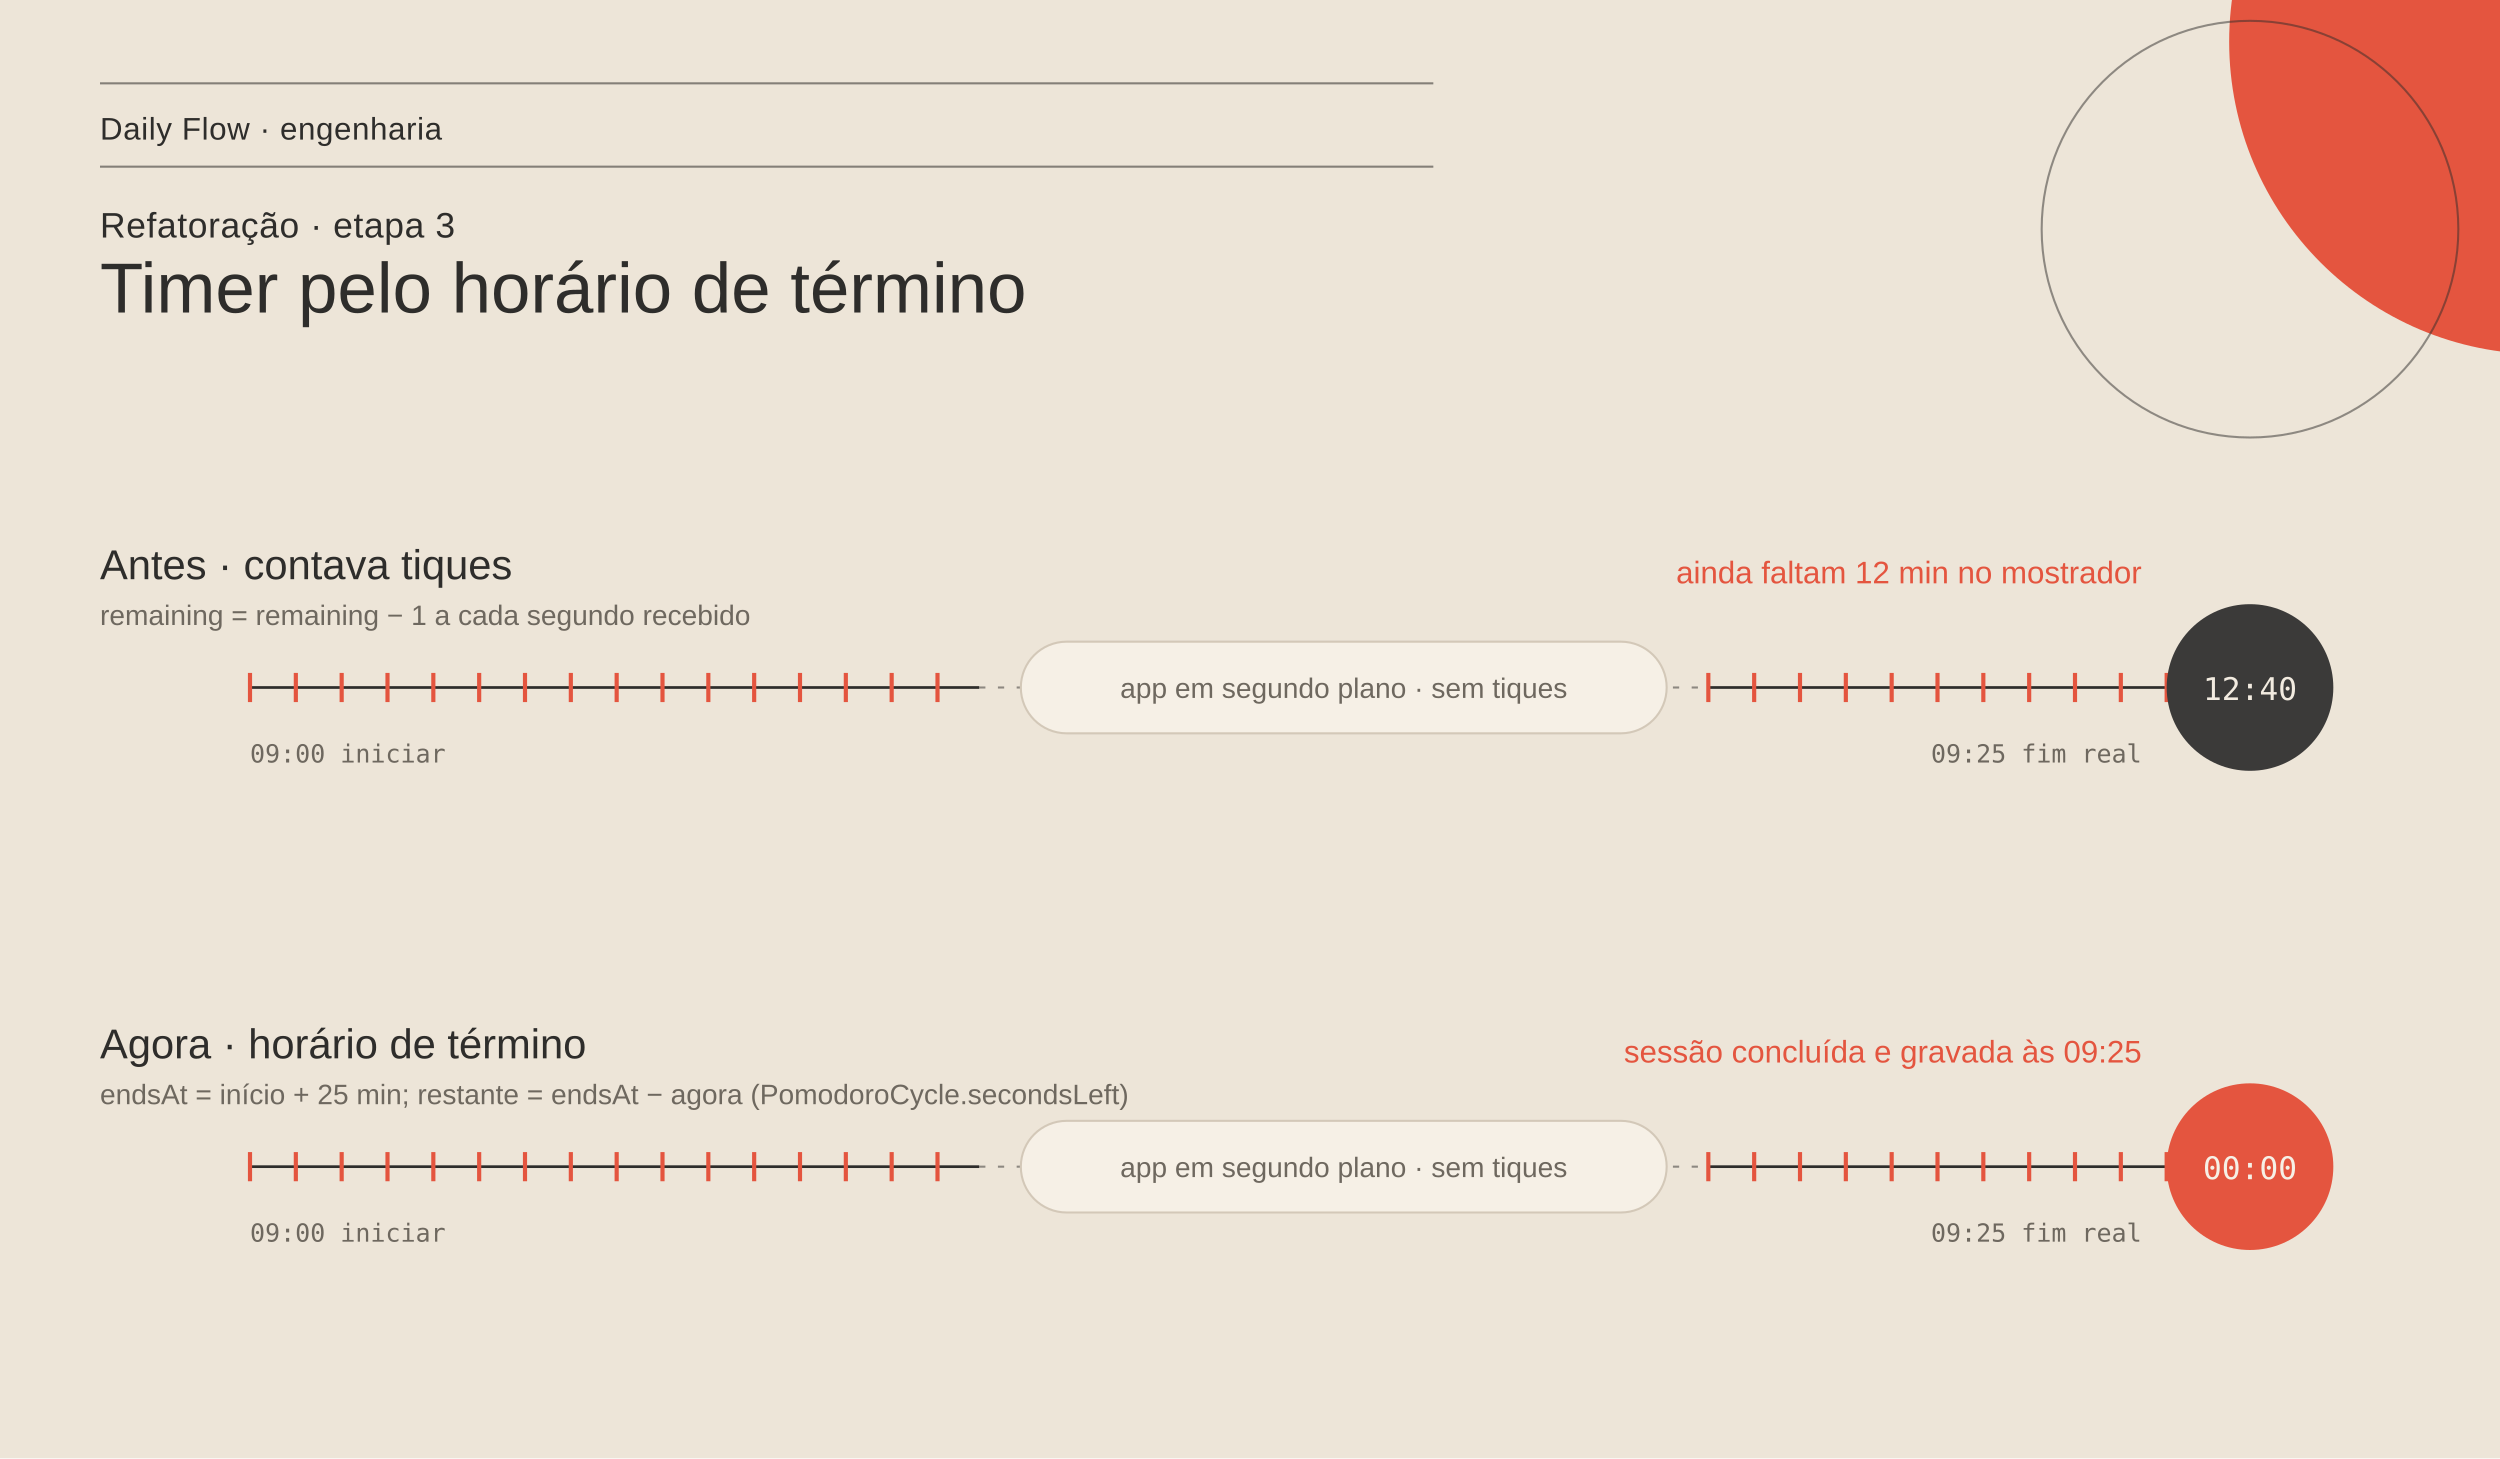
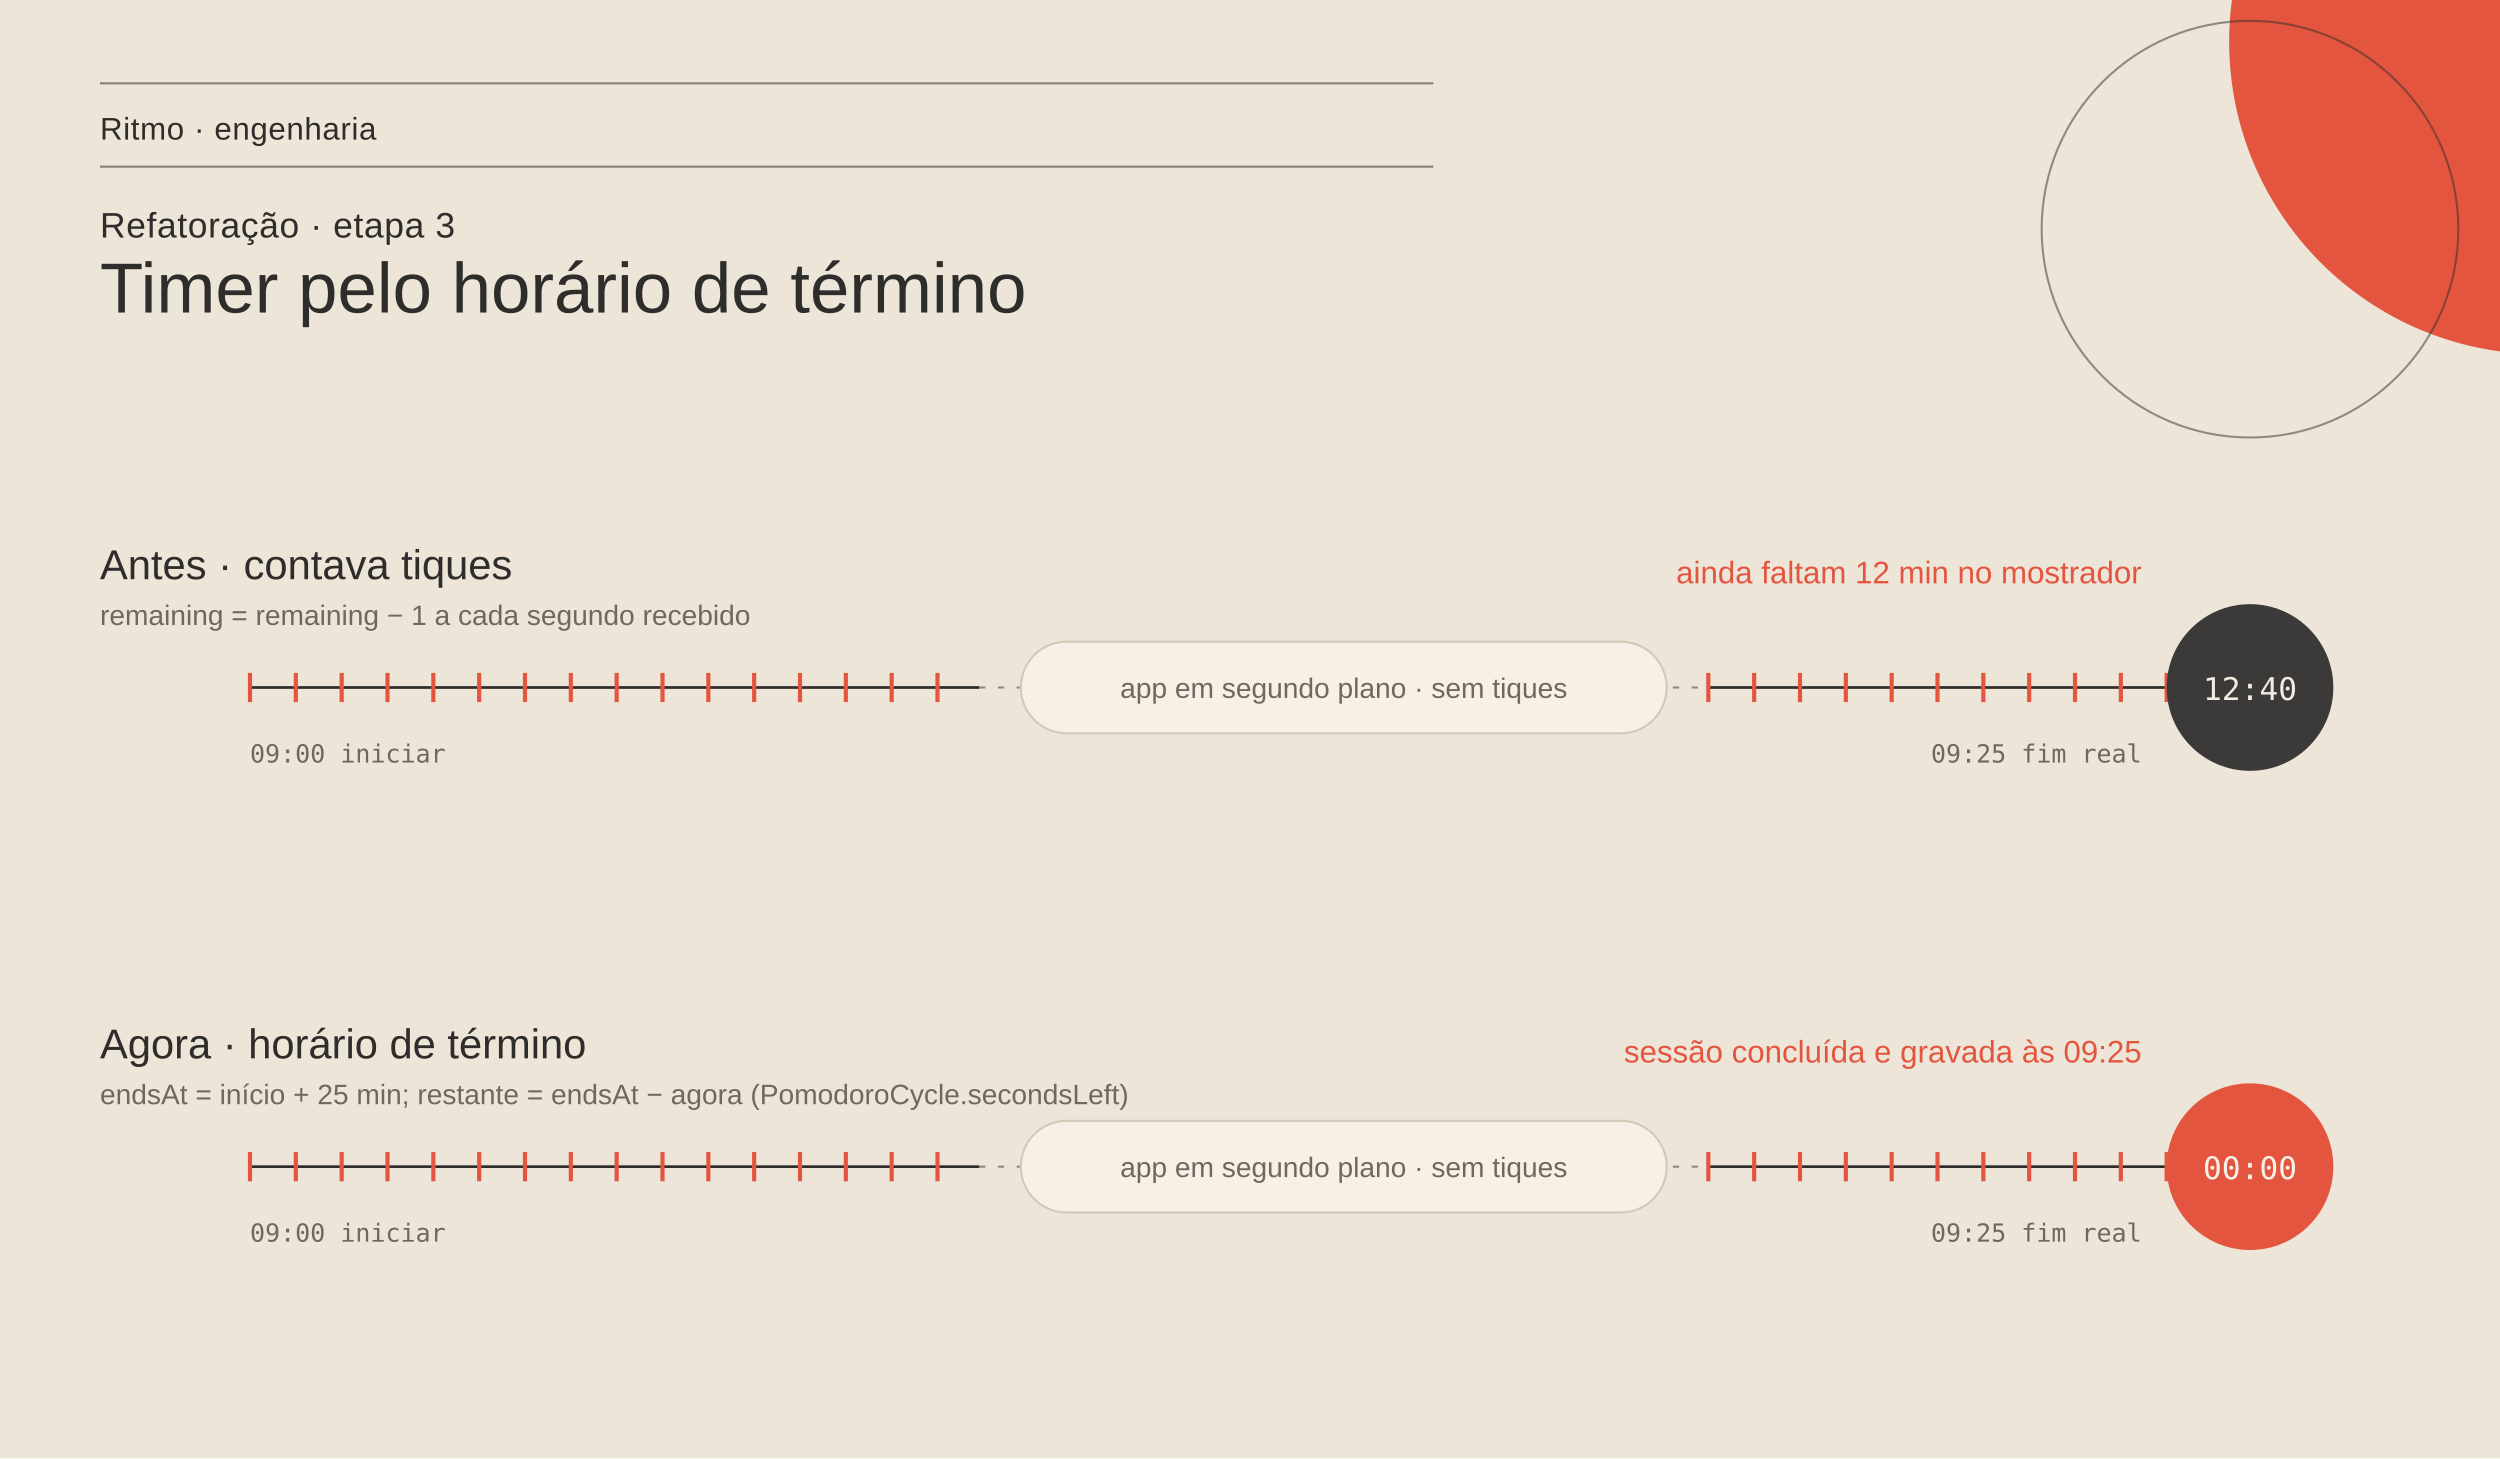
<svg xmlns="http://www.w3.org/2000/svg" width="1200" height="700" viewBox="0 0 1200 700" role="img" aria-labelledby="t d">
  <defs>
    <pattern id="zig" width="9" height="7" patternUnits="userSpaceOnUse">
      <path d="M0 4.5 L2.25 1.5 L4.5 4.5 L6.75 1.5 L9 4.5" fill="none" stroke="#2E2D2B" stroke-width="1" stroke-opacity=".6" />
    </pattern>
  </defs>
  <style>
  text { font-family: Jost, Futura, 'Century Gothic', 'Avenir Next', 'Segoe UI', Arial, sans-serif; fill: #2E2D2B; }
  .eyebrow { font-size: 15px; font-weight: 400; letter-spacing: .3px; }
  .title { font-size: 34px; font-weight: 300; }
  .h { font-size: 18px; font-weight: 500; }
  .s { font-size: 13.5px; fill: #6E685F; }
  .n { font-size: 15px; font-weight: 500; fill: #E4553F; }
  .on { fill: #F2EBE0; }
  .onm { fill: #B5AEA3; }
  .mono { font-family: Consolas, Menlo, 'DejaVu Sans Mono', monospace; }
</style>
  <rect width="1200" height="700" fill="#EDE5D8" />
  <circle cx="1220" cy="20" r="150" fill="#E4553F" />
  <circle cx="1080" cy="110" r="100" fill="none" stroke="#2E2D2B" stroke-opacity=".5" />
  <line x1="48" y1="40" x2="688" y2="40" stroke="#2E2D2B" stroke-opacity=".55" />
-   <text x="48" y="67" class="eyebrow">Daily Flow · engenharia</text>
+   <text x="48" y="67" class="eyebrow">Ritmo · engenharia</text>
  <line x1="48" y1="80" x2="688" y2="80" stroke="#2E2D2B" stroke-opacity=".55" />
  <text x="48" y="114" class="eyebrow" style="font-weight:300;font-size:17px">Refatoração · etapa 3</text>
  <text x="48" y="150" class="title">Timer pelo horário de término</text>
  <text x="48" y="278" class="h" style="font-size:20px">Antes · contava tiques</text>
  <text x="48" y="300" class="s">remaining = remaining − 1 a cada segundo recebido</text>
  <line x1="120" y1="330" x2="470" y2="330" stroke="#2E2D2B" stroke-width="1.3" />
  <line x1="470" y1="330" x2="820" y2="330" stroke="#2E2D2B" stroke-opacity=".5" stroke-dasharray="3 6" />
  <line x1="820" y1="330" x2="1080" y2="330" stroke="#2E2D2B" stroke-width="1.3" />
  <line x1="120" y1="323" x2="120" y2="337" stroke="#E4553F" stroke-width="2" />
  <line x1="142" y1="323" x2="142" y2="337" stroke="#E4553F" stroke-width="2" />
  <line x1="164" y1="323" x2="164" y2="337" stroke="#E4553F" stroke-width="2" />
  <line x1="186" y1="323" x2="186" y2="337" stroke="#E4553F" stroke-width="2" />
  <line x1="208" y1="323" x2="208" y2="337" stroke="#E4553F" stroke-width="2" />
  <line x1="230" y1="323" x2="230" y2="337" stroke="#E4553F" stroke-width="2" />
  <line x1="252" y1="323" x2="252" y2="337" stroke="#E4553F" stroke-width="2" />
  <line x1="274" y1="323" x2="274" y2="337" stroke="#E4553F" stroke-width="2" />
  <line x1="296" y1="323" x2="296" y2="337" stroke="#E4553F" stroke-width="2" />
  <line x1="318" y1="323" x2="318" y2="337" stroke="#E4553F" stroke-width="2" />
  <line x1="340" y1="323" x2="340" y2="337" stroke="#E4553F" stroke-width="2" />
  <line x1="362" y1="323" x2="362" y2="337" stroke="#E4553F" stroke-width="2" />
  <line x1="384" y1="323" x2="384" y2="337" stroke="#E4553F" stroke-width="2" />
  <line x1="406" y1="323" x2="406" y2="337" stroke="#E4553F" stroke-width="2" />
  <line x1="428" y1="323" x2="428" y2="337" stroke="#E4553F" stroke-width="2" />
  <line x1="450" y1="323" x2="450" y2="337" stroke="#E4553F" stroke-width="2" />
  <line x1="820" y1="323" x2="820" y2="337" stroke="#E4553F" stroke-width="2" />
  <line x1="842" y1="323" x2="842" y2="337" stroke="#E4553F" stroke-width="2" />
  <line x1="864" y1="323" x2="864" y2="337" stroke="#E4553F" stroke-width="2" />
  <line x1="886" y1="323" x2="886" y2="337" stroke="#E4553F" stroke-width="2" />
  <line x1="908" y1="323" x2="908" y2="337" stroke="#E4553F" stroke-width="2" />
  <line x1="930" y1="323" x2="930" y2="337" stroke="#E4553F" stroke-width="2" />
  <line x1="952" y1="323" x2="952" y2="337" stroke="#E4553F" stroke-width="2" />
  <line x1="974" y1="323" x2="974" y2="337" stroke="#E4553F" stroke-width="2" />
  <line x1="996" y1="323" x2="996" y2="337" stroke="#E4553F" stroke-width="2" />
  <line x1="1018" y1="323" x2="1018" y2="337" stroke="#E4553F" stroke-width="2" />
  <line x1="1040" y1="323" x2="1040" y2="337" stroke="#E4553F" stroke-width="2" />
  <line x1="1062" y1="323" x2="1062" y2="337" stroke="#E4553F" stroke-width="2" />
  <rect x="490" y="308" width="310" height="44" rx="22" fill="#F6F0E6" stroke="#D3C8B8" />
  <text x="645.0" y="335" text-anchor="middle" class="s">app em segundo plano · sem tiques</text>
  <text x="120" y="366" class="s mono" style="font-size:12px">09:00 iniciar</text>
  <text x="1028" y="366" text-anchor="end" class="s mono" style="font-size:12px">09:25 fim real</text>
  <circle cx="1080" cy="330" r="40" fill="#3B3A39" />
  <text x="1080" y="336" text-anchor="middle" class="on mono" style="font-size:15px">12:40</text>
  <text x="1028" y="280" text-anchor="end" class="n">ainda faltam 12 min no mostrador</text>
  <text x="48" y="508" class="h" style="font-size:20px">Agora · horário de término</text>
  <text x="48" y="530" class="s">endsAt = início + 25 min; restante = endsAt − agora (PomodoroCycle.secondsLeft)</text>
  <line x1="120" y1="560" x2="470" y2="560" stroke="#2E2D2B" stroke-width="1.3" />
  <line x1="470" y1="560" x2="820" y2="560" stroke="#2E2D2B" stroke-opacity=".5" stroke-dasharray="3 6" />
  <line x1="820" y1="560" x2="1080" y2="560" stroke="#2E2D2B" stroke-width="1.3" />
  <line x1="120" y1="553" x2="120" y2="567" stroke="#E4553F" stroke-width="2" />
  <line x1="142" y1="553" x2="142" y2="567" stroke="#E4553F" stroke-width="2" />
  <line x1="164" y1="553" x2="164" y2="567" stroke="#E4553F" stroke-width="2" />
  <line x1="186" y1="553" x2="186" y2="567" stroke="#E4553F" stroke-width="2" />
  <line x1="208" y1="553" x2="208" y2="567" stroke="#E4553F" stroke-width="2" />
  <line x1="230" y1="553" x2="230" y2="567" stroke="#E4553F" stroke-width="2" />
  <line x1="252" y1="553" x2="252" y2="567" stroke="#E4553F" stroke-width="2" />
  <line x1="274" y1="553" x2="274" y2="567" stroke="#E4553F" stroke-width="2" />
  <line x1="296" y1="553" x2="296" y2="567" stroke="#E4553F" stroke-width="2" />
  <line x1="318" y1="553" x2="318" y2="567" stroke="#E4553F" stroke-width="2" />
  <line x1="340" y1="553" x2="340" y2="567" stroke="#E4553F" stroke-width="2" />
  <line x1="362" y1="553" x2="362" y2="567" stroke="#E4553F" stroke-width="2" />
  <line x1="384" y1="553" x2="384" y2="567" stroke="#E4553F" stroke-width="2" />
  <line x1="406" y1="553" x2="406" y2="567" stroke="#E4553F" stroke-width="2" />
  <line x1="428" y1="553" x2="428" y2="567" stroke="#E4553F" stroke-width="2" />
  <line x1="450" y1="553" x2="450" y2="567" stroke="#E4553F" stroke-width="2" />
  <line x1="820" y1="553" x2="820" y2="567" stroke="#E4553F" stroke-width="2" />
  <line x1="842" y1="553" x2="842" y2="567" stroke="#E4553F" stroke-width="2" />
  <line x1="864" y1="553" x2="864" y2="567" stroke="#E4553F" stroke-width="2" />
  <line x1="886" y1="553" x2="886" y2="567" stroke="#E4553F" stroke-width="2" />
  <line x1="908" y1="553" x2="908" y2="567" stroke="#E4553F" stroke-width="2" />
  <line x1="930" y1="553" x2="930" y2="567" stroke="#E4553F" stroke-width="2" />
  <line x1="952" y1="553" x2="952" y2="567" stroke="#E4553F" stroke-width="2" />
  <line x1="974" y1="553" x2="974" y2="567" stroke="#E4553F" stroke-width="2" />
  <line x1="996" y1="553" x2="996" y2="567" stroke="#E4553F" stroke-width="2" />
  <line x1="1018" y1="553" x2="1018" y2="567" stroke="#E4553F" stroke-width="2" />
  <line x1="1040" y1="553" x2="1040" y2="567" stroke="#E4553F" stroke-width="2" />
  <line x1="1062" y1="553" x2="1062" y2="567" stroke="#E4553F" stroke-width="2" />
  <rect x="490" y="538" width="310" height="44" rx="22" fill="#F6F0E6" stroke="#D3C8B8" />
  <text x="645.0" y="565" text-anchor="middle" class="s">app em segundo plano · sem tiques</text>
  <text x="120" y="596" class="s mono" style="font-size:12px">09:00 iniciar</text>
  <text x="1028" y="596" text-anchor="end" class="s mono" style="font-size:12px">09:25 fim real</text>
  <circle cx="1080" cy="560" r="40" fill="#E4553F" />
  <text x="1080" y="566" text-anchor="middle" class="mono" style="font-size:15px;fill:#F6F0E6">00:00</text>
  <text x="1028" y="510" text-anchor="end" class="n">sessão concluída e gravada às 09:25</text>
</svg>
